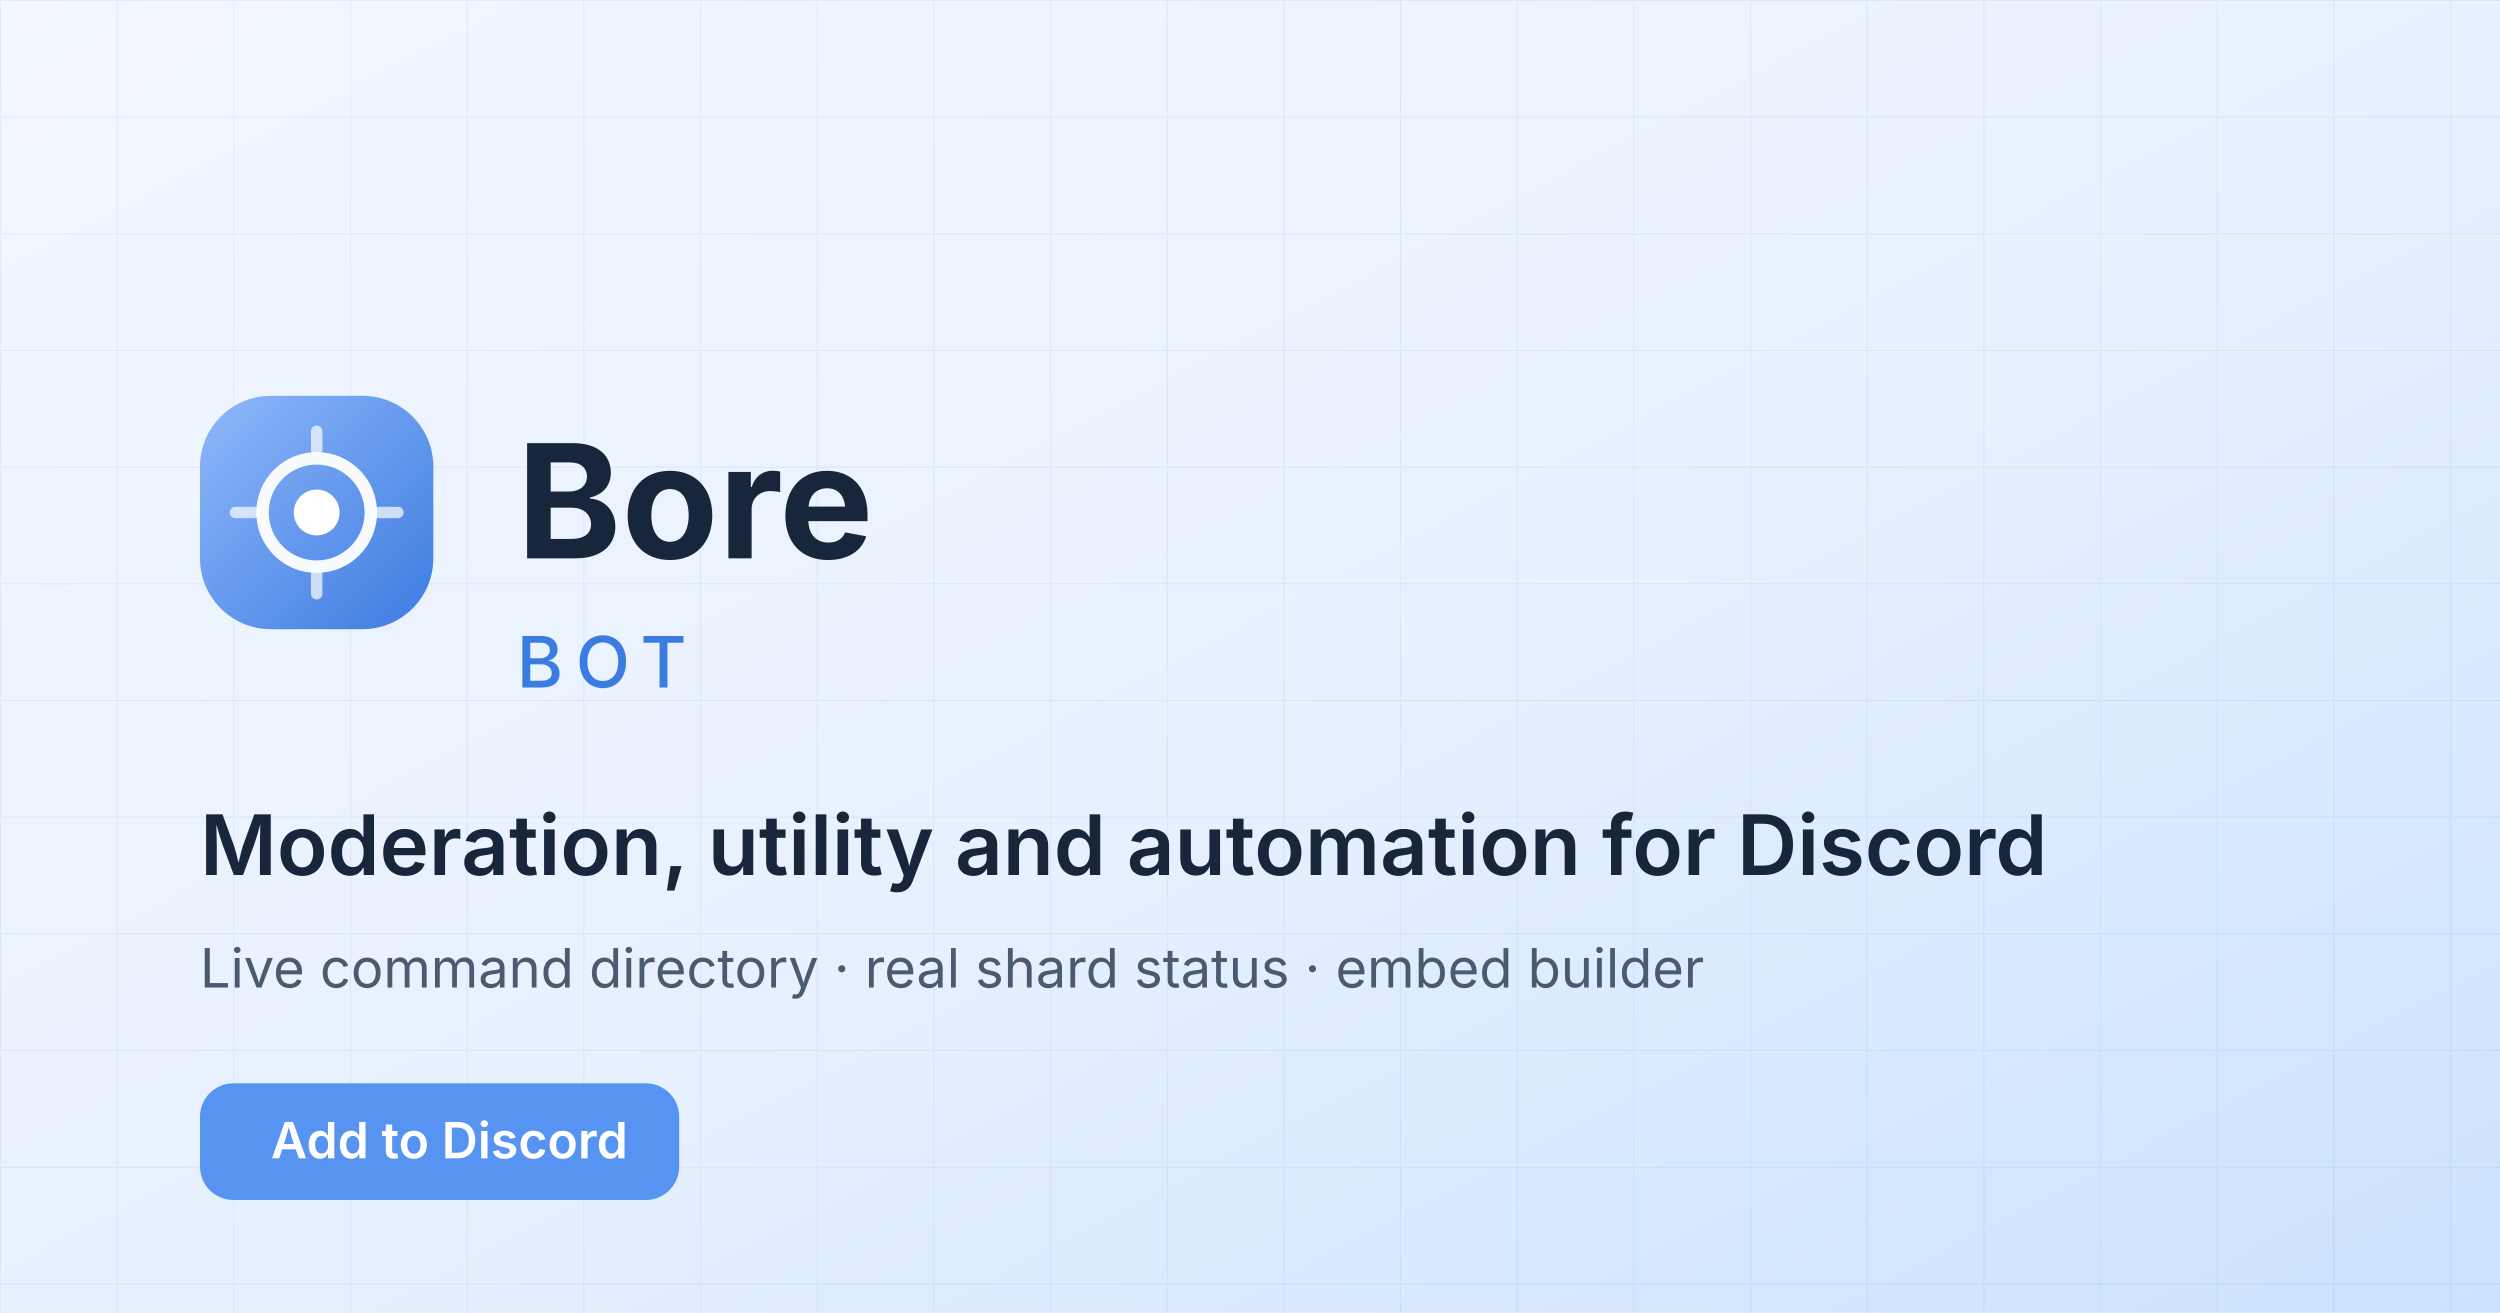
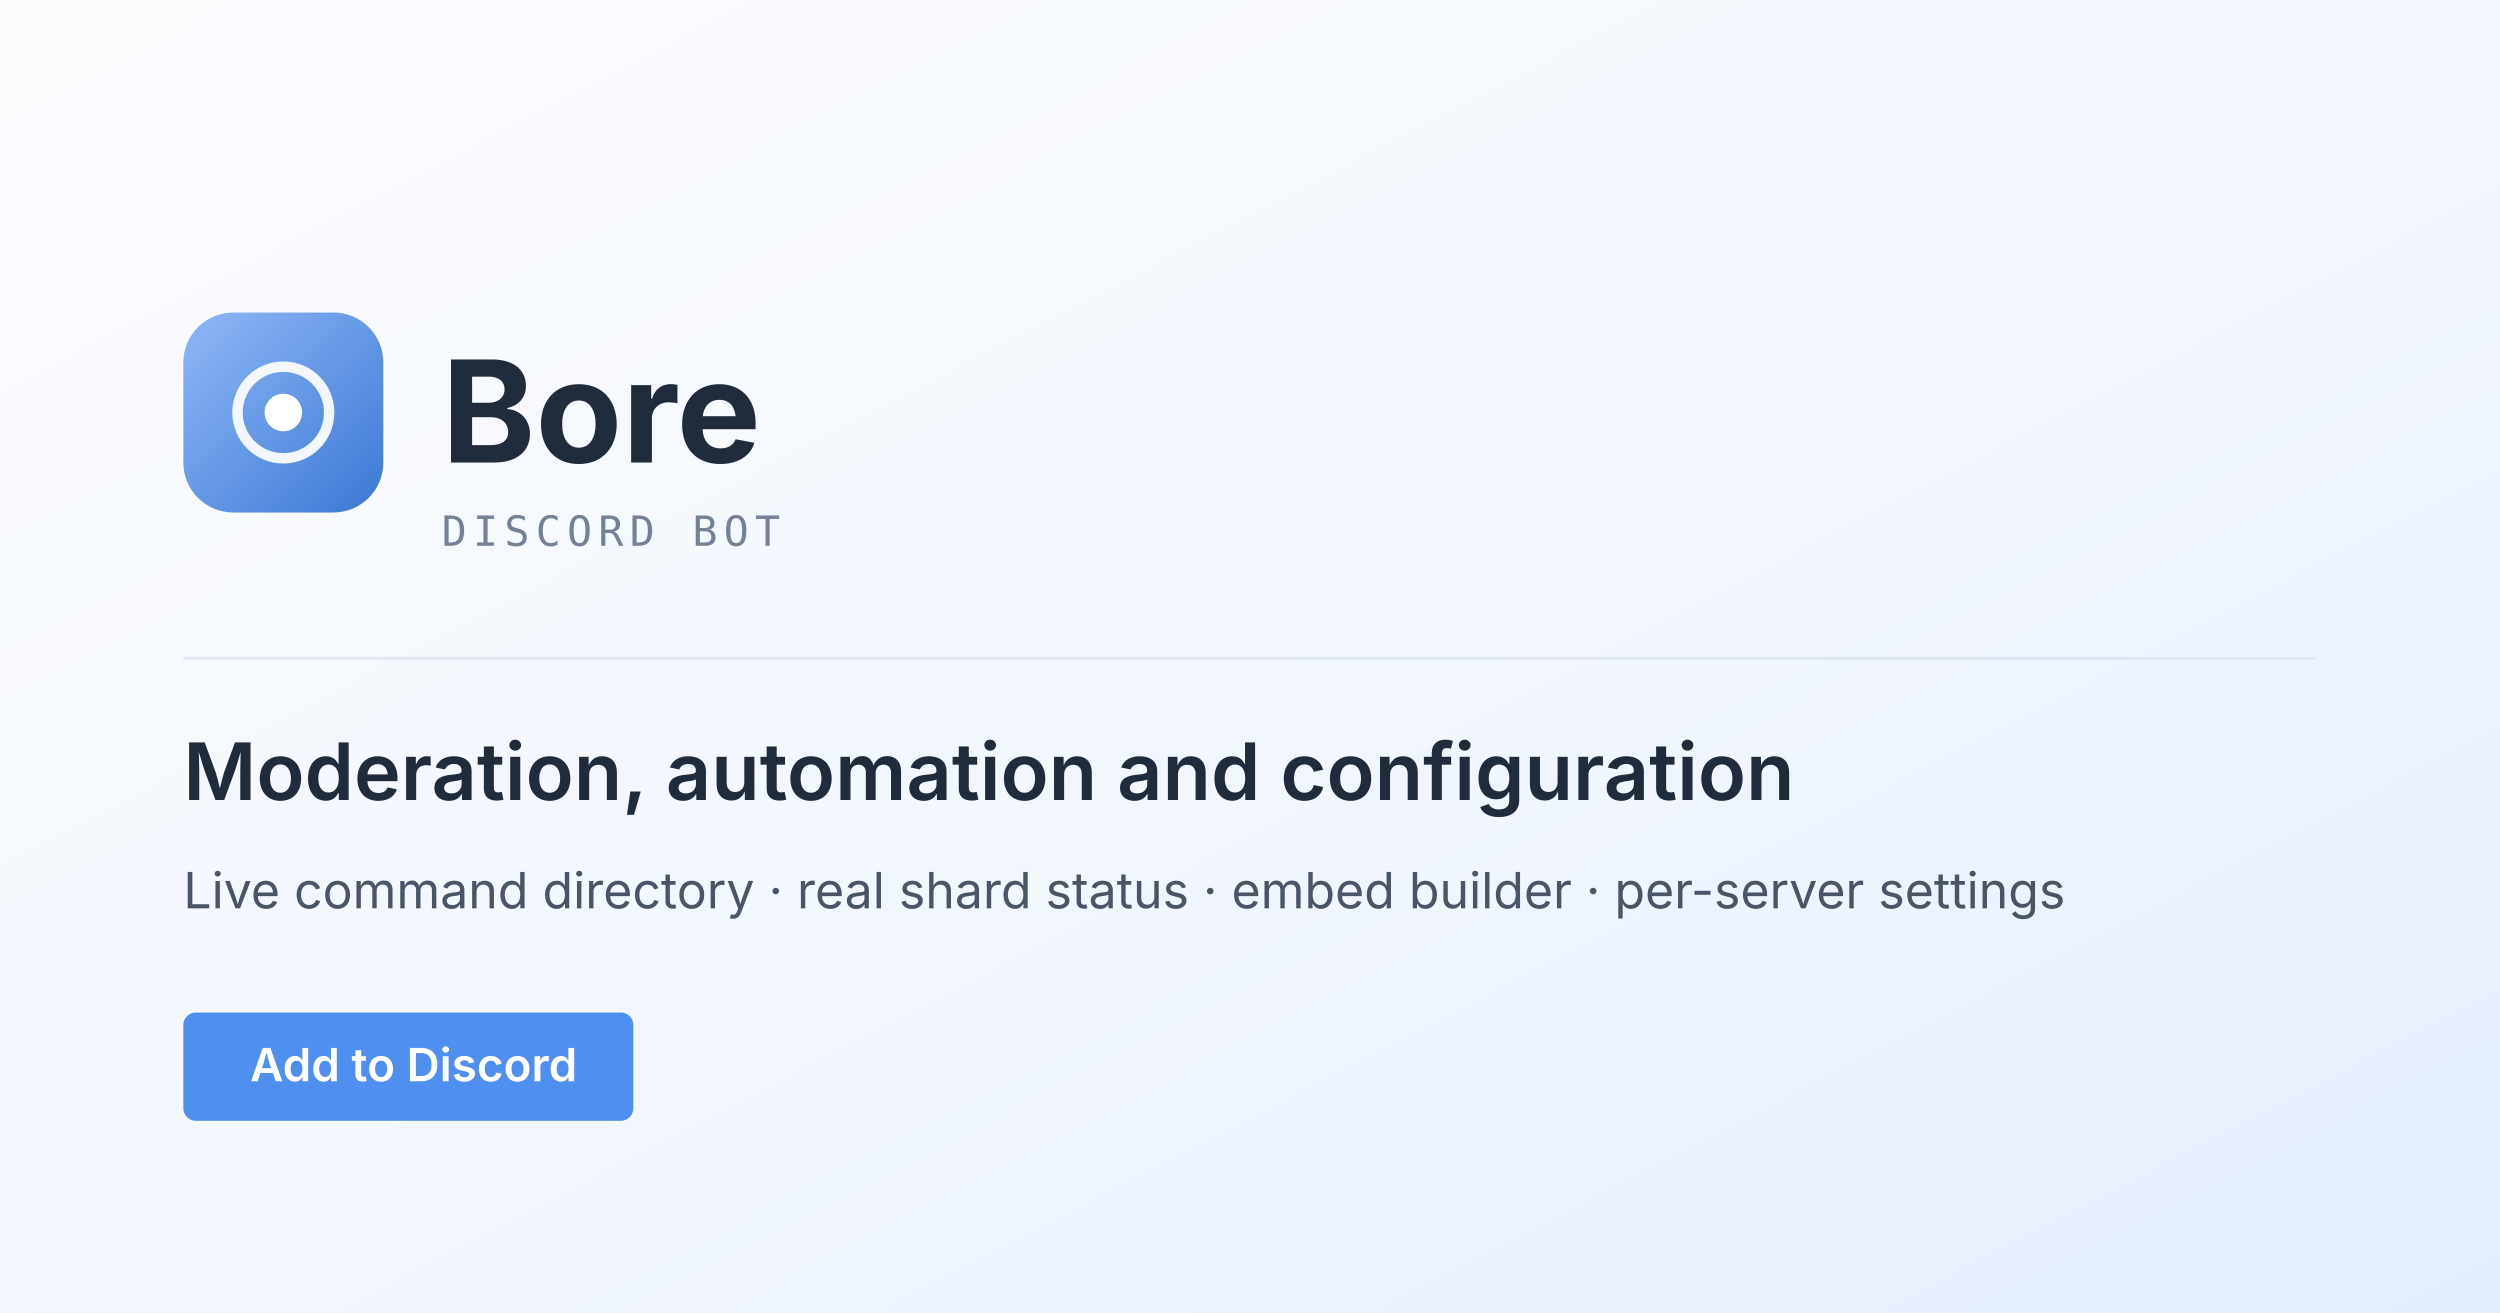
<svg xmlns="http://www.w3.org/2000/svg" viewBox="0 0 1200 630" width="1200" height="630">
  <defs>
    <linearGradient id="bg" x1="0" y1="0" x2="1" y2="1">
-       <stop offset="0%" stop-color="#F3F8FF" />
-       <stop offset="55%" stop-color="#E6F0FE" />
-       <stop offset="100%" stop-color="#CBE1FD" />
+       <stop offset="0%" stop-color="#FBFCFE" />
+       <stop offset="60%" stop-color="#F1F6FE" />
+       <stop offset="100%" stop-color="#E4EEFD" />
    </linearGradient>
    <linearGradient id="mark" x1="0" y1="0" x2="1" y2="1">
-       <stop offset="0%" stop-color="#8FB8FA" />
-       <stop offset="100%" stop-color="#3C7BE0" />
+       <stop offset="0%" stop-color="#8FB9F7" />
+       <stop offset="100%" stop-color="#3B78D4" />
    </linearGradient>
-     <pattern id="grid" width="56" height="56" patternUnits="userSpaceOnUse">
-       <path d="M56 0H0V56" fill="none" stroke="#5794F2" stroke-opacity="0.12" stroke-width="1" />
-     </pattern>
  </defs>
  <rect width="1200" height="630" fill="url(#bg)" />
-   <rect width="1200" height="630" fill="url(#grid)" />
-   <g transform="translate(96 190)">
-     <rect width="112" height="112" rx="34" fill="url(#mark)" />
-     <circle cx="56" cy="56" r="26" fill="none" stroke="#FFFFFF" stroke-width="6" opacity="0.95" />
-     <circle cx="56" cy="56" r="11" fill="#FFFFFF" />
-     <path d="M56 17v9M56 86v9M17 56h9M86 56h9" stroke="#FFFFFF" stroke-width="5.5" stroke-linecap="round" opacity="0.7" />
+   <g transform="translate(88 150)">
+     <rect width="96" height="96" rx="24" fill="url(#mark)" />
+     <circle cx="48" cy="48" r="22" fill="none" stroke="#FFFFFF" stroke-width="5" opacity="0.92" />
+     <circle cx="48" cy="48" r="9" fill="#FFFFFF" />
  </g>
-   <text x="248" y="268" font-family="Inter, Helvetica, Arial, sans-serif" font-size="76" font-weight="700" fill="#17263B">Bore</text>
-   <text x="248" y="330" font-family="Inter, Helvetica, Arial, sans-serif" font-size="34" font-weight="500" fill="#3C7BE0" letter-spacing="6">BOT</text>
-   <text x="96" y="420" font-family="Inter, Helvetica, Arial, sans-serif" font-size="40" font-weight="600" fill="#17263B">Moderation, utility and automation for Discord</text>
-   <text x="96" y="474" font-family="Inter, Helvetica, Arial, sans-serif" font-size="26" fill="#4A5A70">Live command directory · real shard status · embed builder</text>
-   <rect x="96" y="520" width="230" height="56" rx="16" fill="#5794F2" />
-   <text x="130" y="556" font-family="Inter, Helvetica, Arial, sans-serif" font-size="24" font-weight="600" fill="#FFFFFF">Add to Discord</text>
+   <text x="212" y="222" font-family="Inter, Helvetica, Arial, sans-serif" font-size="68" font-weight="700" fill="#202B3C">Bore</text>
+   <text x="212" y="262" font-family="JetBrains Mono, ui-monospace, monospace" font-size="20" font-weight="500" fill="#758196" letter-spacing="3">DISCORD BOT</text>
+   <line x1="88" y1="316" x2="1112" y2="316" stroke="#E2E8F0" stroke-width="1.5" />
+   <text x="88" y="384" font-family="Inter, Helvetica, Arial, sans-serif" font-size="38" font-weight="600" fill="#202B3C">Moderation, automation and configuration</text>
+   <text x="88" y="436" font-family="Inter, Helvetica, Arial, sans-serif" font-size="24" fill="#4A5568">Live command directory · real shard status · embed builder · per-server settings</text>
+   <rect x="88" y="486" width="216" height="52" rx="6" fill="#4F8FEF" />
+   <text x="120" y="519" font-family="Inter, Helvetica, Arial, sans-serif" font-size="22" font-weight="600" fill="#FFFFFF">Add to Discord</text>
</svg>
